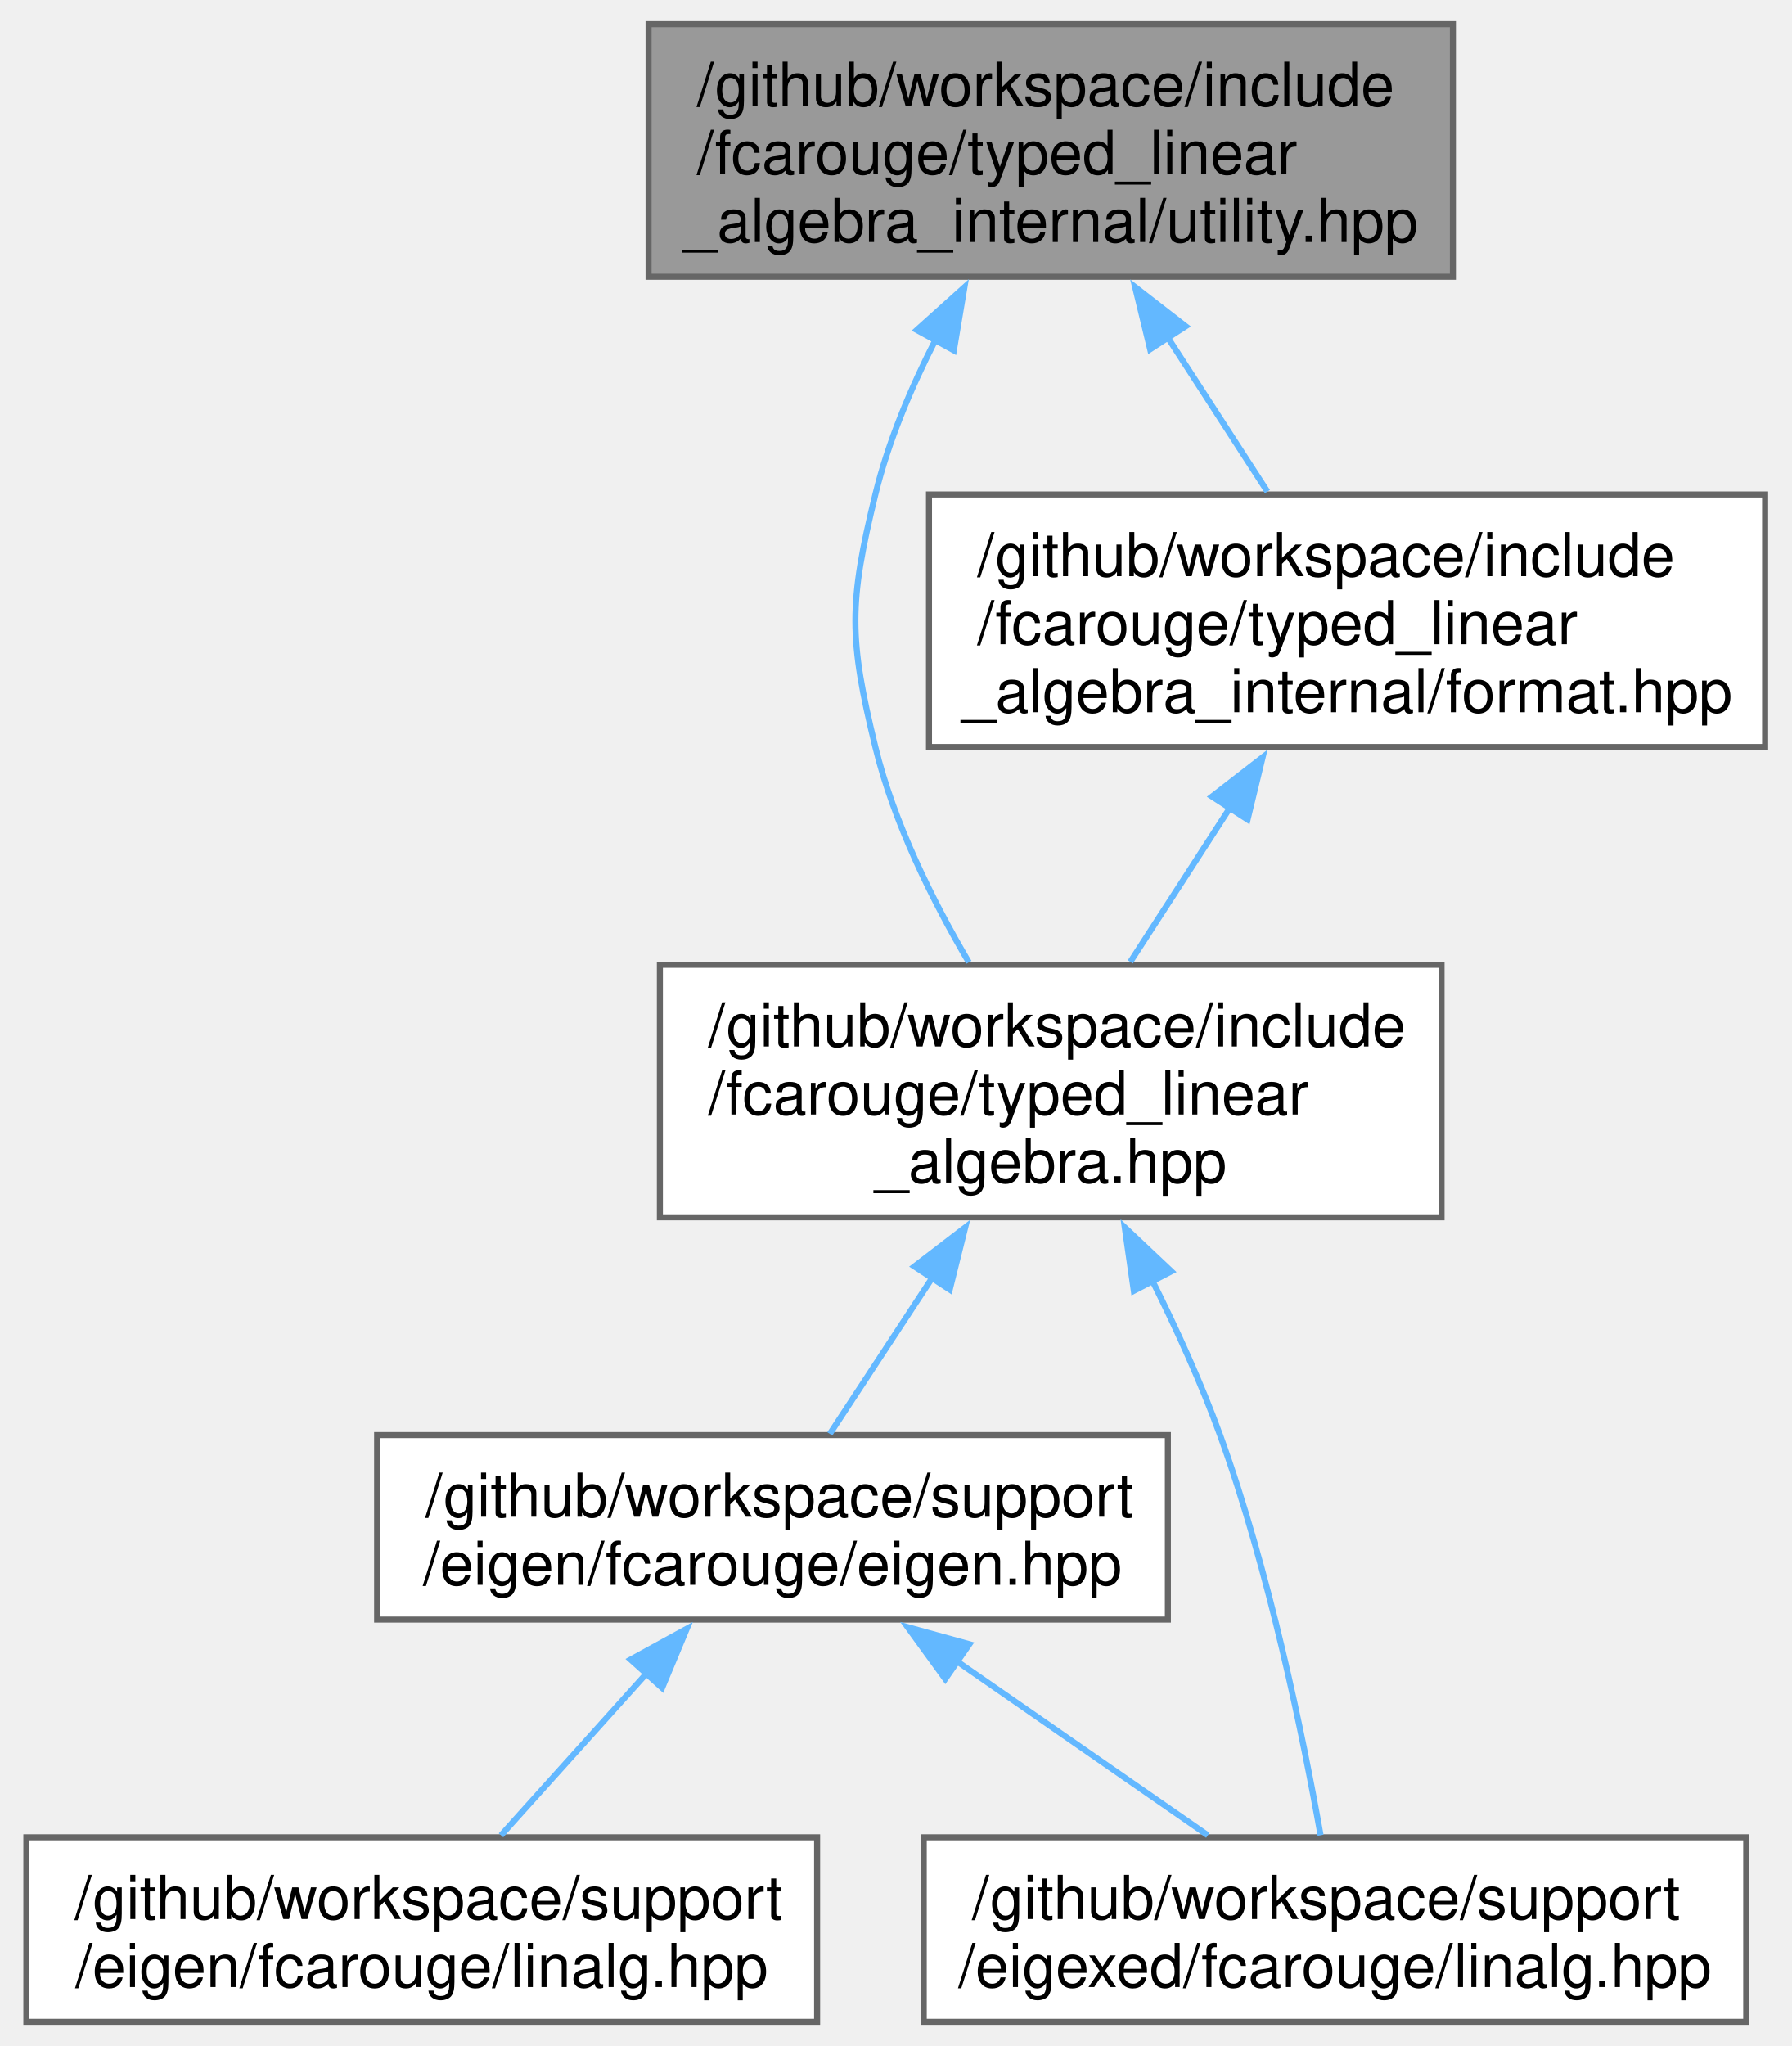
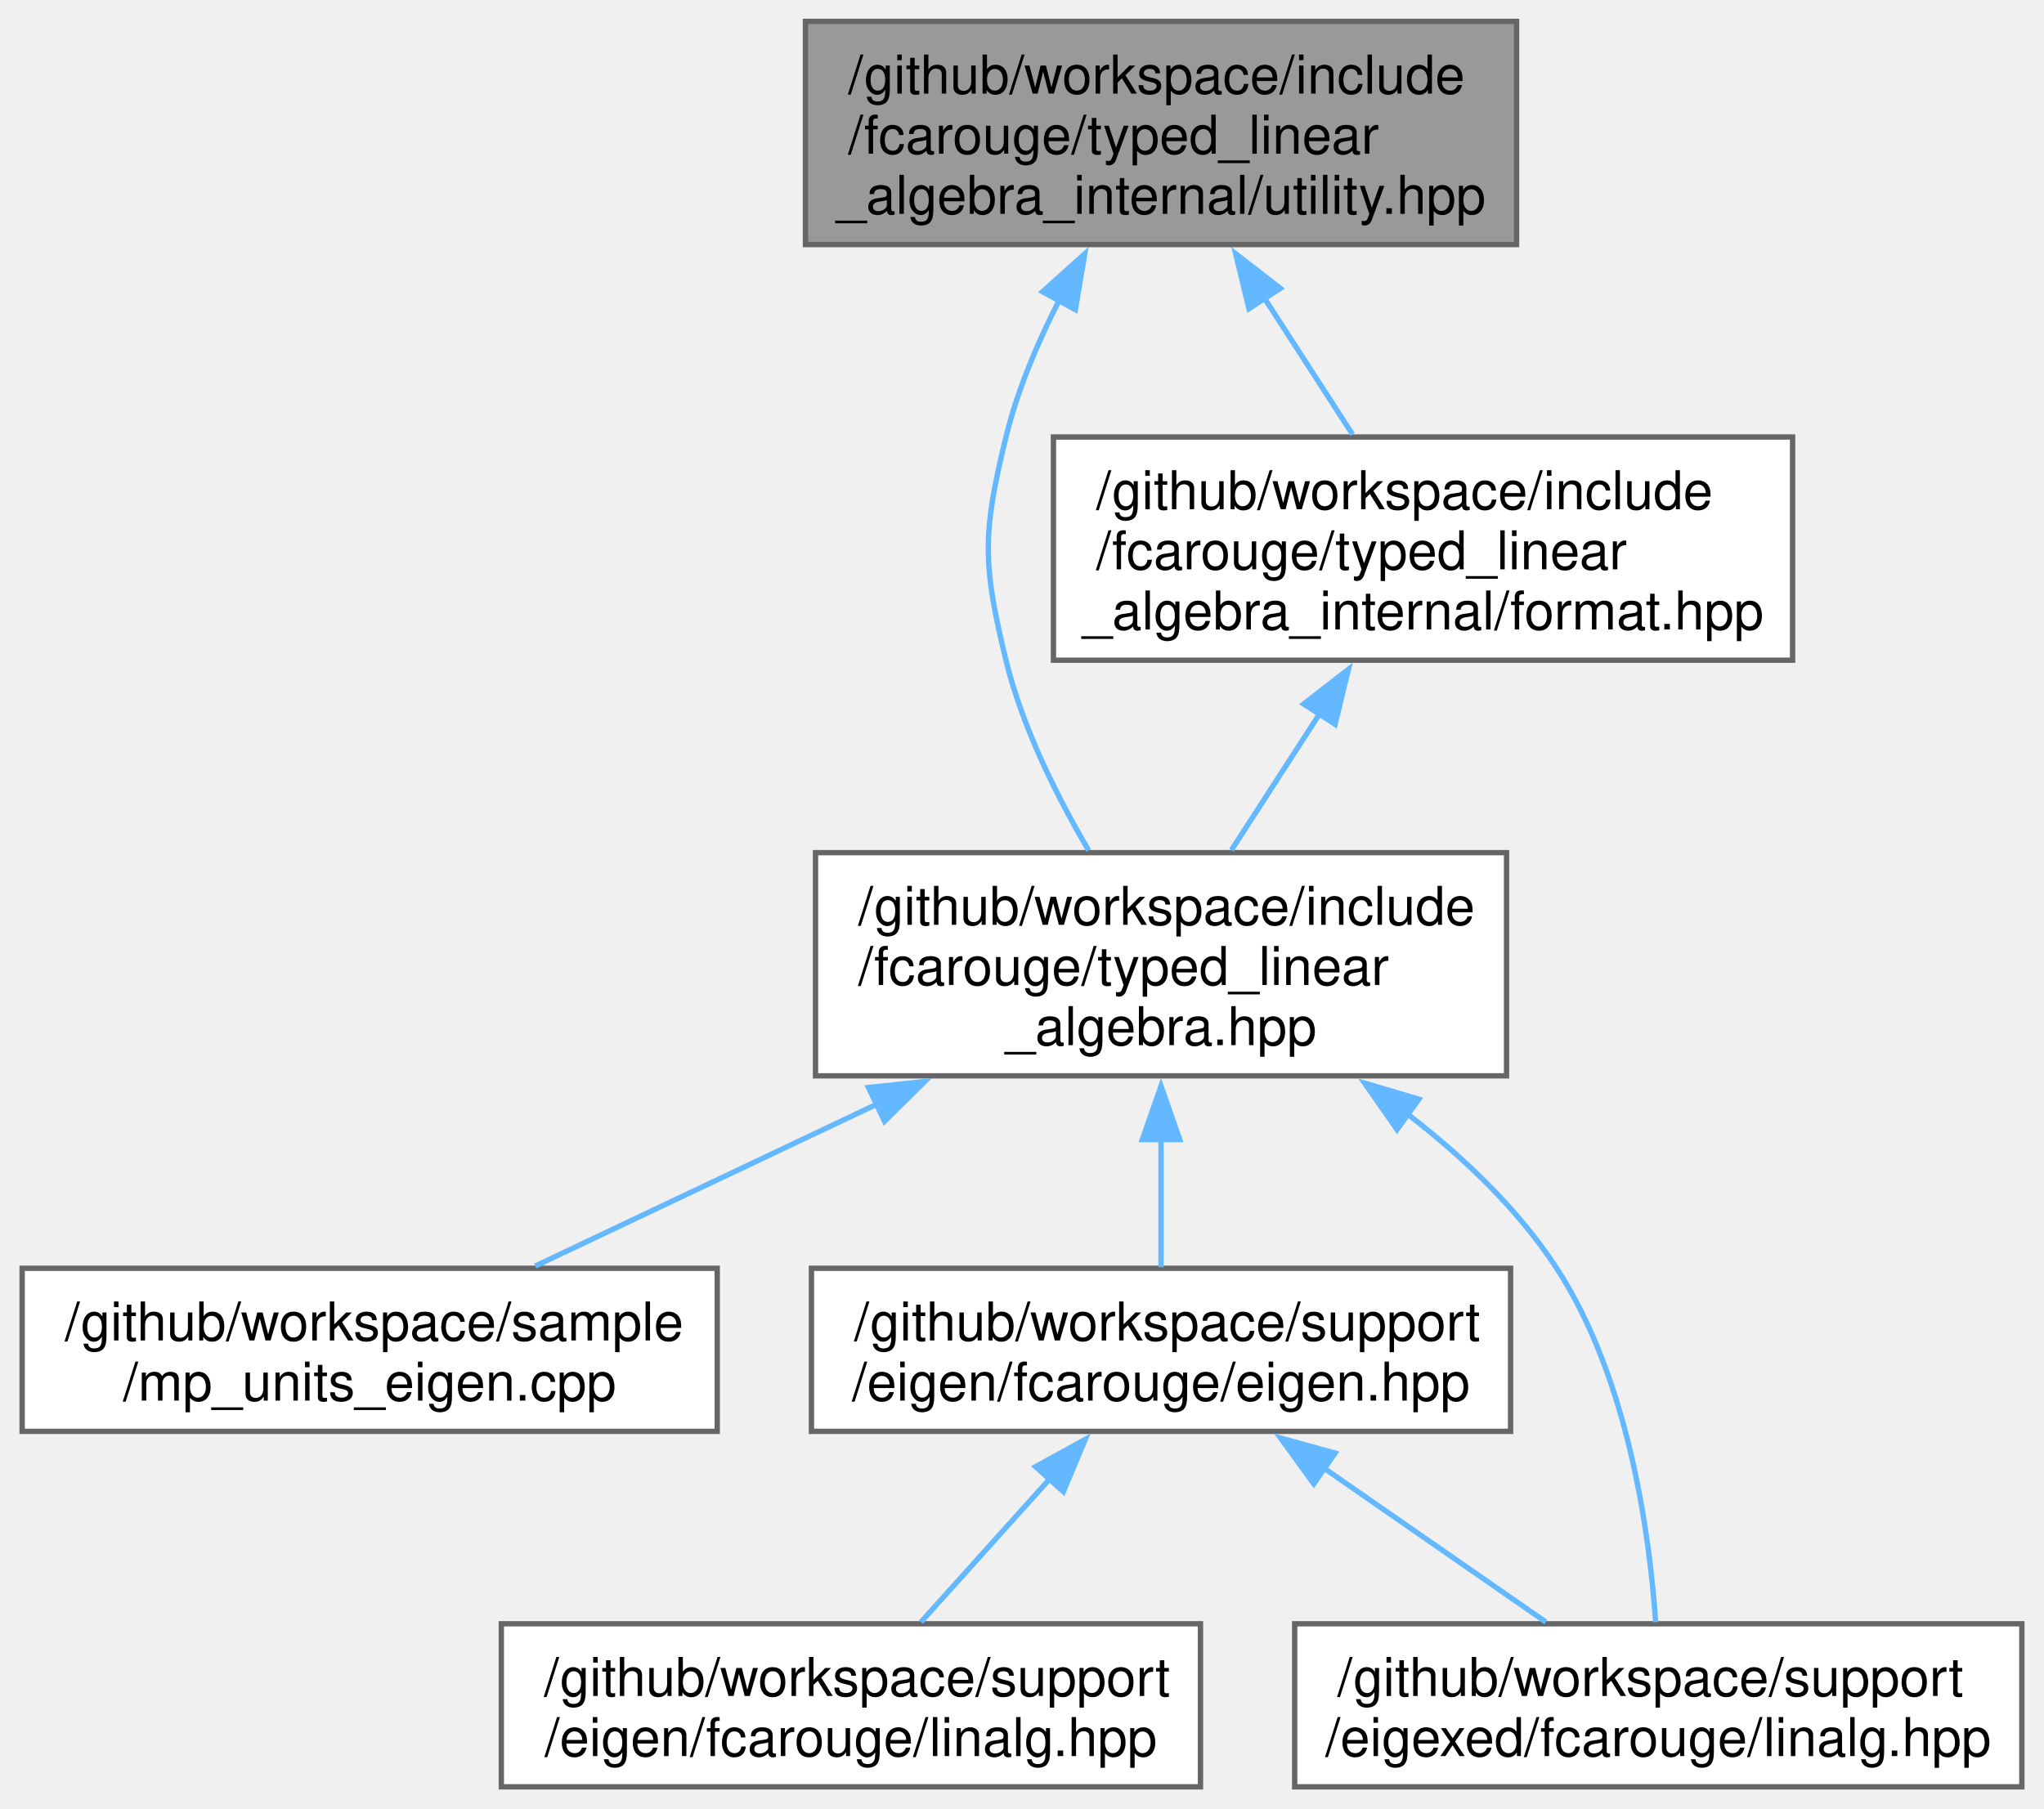
- <svg xmlns="http://www.w3.org/2000/svg" xmlns:xlink="http://www.w3.org/1999/xlink" width="296pt" height="338pt" viewBox="0.00 0.00 295.50 338.25">
+ <svg xmlns="http://www.w3.org/2000/svg" xmlns:xlink="http://www.w3.org/1999/xlink" width="382pt" height="338pt" viewBox="0.00 0.00 382.00 338.25">
  <g id="graph0" class="graph" transform="scale(1 1) rotate(0) translate(4 334.25)">
    <g id="Node000001" class="node">
      <g id="a_Node000001">
        <a xlink:title=" ">
-           <polygon fill="#999999" stroke="#666666" points="235.88,-330.25 102.88,-330.25 102.88,-288.5 235.88,-288.5 235.88,-330.25" />
-           <text text-anchor="start" x="110.88" y="-316.75" font-family="Helvetica,sans-Serif" font-size="10.00">/github/workspace/include</text>
-           <text text-anchor="start" x="110.88" y="-305.5" font-family="Helvetica,sans-Serif" font-size="10.00">/fcarouge/typed_linear</text>
-           <text text-anchor="middle" x="169.38" y="-294.25" font-family="Helvetica,sans-Serif" font-size="10.00">_algebra_internal/utility.hpp</text>
+           <polygon fill="#999999" stroke="#666666" points="279.5,-330.25 146.5,-330.25 146.5,-288.5 279.5,-288.5 279.5,-330.25" />
+           <text text-anchor="start" x="154.5" y="-316.75" font-family="Helvetica,sans-Serif" font-size="10.00">/github/workspace/include</text>
+           <text text-anchor="start" x="154.5" y="-305.5" font-family="Helvetica,sans-Serif" font-size="10.00">/fcarouge/typed_linear</text>
+           <text text-anchor="middle" x="213" y="-294.25" font-family="Helvetica,sans-Serif" font-size="10.00">_algebra_internal/utility.hpp</text>
        </a>
      </g>
    </g>
    <g id="Node000002" class="node">
      <g id="a_Node000002">
        <a xlink:href="typed__linear__algebra_8hpp.xhtml" target="_top" xlink:title="Typed linear algebra implementation.">
-           <polygon fill="white" stroke="#666666" points="234,-174.75 104.75,-174.75 104.75,-133 234,-133 234,-174.75" />
-           <text text-anchor="start" x="112.75" y="-161.25" font-family="Helvetica,sans-Serif" font-size="10.00">/github/workspace/include</text>
-           <text text-anchor="start" x="112.75" y="-150" font-family="Helvetica,sans-Serif" font-size="10.00">/fcarouge/typed_linear</text>
-           <text text-anchor="middle" x="169.38" y="-138.75" font-family="Helvetica,sans-Serif" font-size="10.00">_algebra.hpp</text>
+           <polygon fill="white" stroke="#666666" points="277.62,-174.75 148.38,-174.75 148.38,-133 277.62,-133 277.62,-174.75" />
+           <text text-anchor="start" x="156.38" y="-161.25" font-family="Helvetica,sans-Serif" font-size="10.00">/github/workspace/include</text>
+           <text text-anchor="start" x="156.38" y="-150" font-family="Helvetica,sans-Serif" font-size="10.00">/fcarouge/typed_linear</text>
+           <text text-anchor="middle" x="213" y="-138.75" font-family="Helvetica,sans-Serif" font-size="10.00">_algebra.hpp</text>
        </a>
      </g>
    </g>
    <g id="edge1_Node000001_Node000002" class="edge">
      <g id="a_edge1_Node000001_Node000002">
        <a xlink:title=" ">
-           <path fill="none" stroke="#63b8ff" d="M150.35,-278.11C146.24,-270.08 142.5,-261.21 140.38,-252.5 135.98,-234.47 135.98,-228.78 140.38,-210.75 143.43,-198.22 149.83,-185.37 155.84,-175.16" />
-           <polygon fill="#63b8ff" stroke="#63b8ff" points="147.23,-279.69 155.11,-286.77 153.36,-276.32 147.23,-279.69" />
+           <path fill="none" stroke="#63b8ff" d="M193.97,-278.11C189.87,-270.08 186.13,-261.21 184,-252.5 179.6,-234.47 179.6,-228.78 184,-210.75 187.06,-198.22 193.46,-185.37 199.47,-175.16" />
+           <polygon fill="#63b8ff" stroke="#63b8ff" points="190.85,-279.69 198.74,-286.77 196.98,-276.32 190.85,-279.69" />
        </a>
      </g>
    </g>
-     <g id="Node000006" class="node">
-       <g id="a_Node000006">
+     <g id="Node000007" class="node">
+       <g id="a_Node000007">
        <a xlink:href="format_8hpp.xhtml" target="_top" xlink:title="Formatting support for the typed matrix.">
-           <polygon fill="white" stroke="#666666" points="287.5,-252.5 149.25,-252.5 149.25,-210.75 287.5,-210.75 287.5,-252.5" />
-           <text text-anchor="start" x="157.25" y="-239" font-family="Helvetica,sans-Serif" font-size="10.00">/github/workspace/include</text>
-           <text text-anchor="start" x="157.25" y="-227.75" font-family="Helvetica,sans-Serif" font-size="10.00">/fcarouge/typed_linear</text>
-           <text text-anchor="middle" x="218.38" y="-216.5" font-family="Helvetica,sans-Serif" font-size="10.00">_algebra_internal/format.hpp</text>
+           <polygon fill="white" stroke="#666666" points="331.12,-252.5 192.88,-252.5 192.88,-210.75 331.12,-210.75 331.12,-252.5" />
+           <text text-anchor="start" x="200.88" y="-239" font-family="Helvetica,sans-Serif" font-size="10.00">/github/workspace/include</text>
+           <text text-anchor="start" x="200.88" y="-227.75" font-family="Helvetica,sans-Serif" font-size="10.00">/fcarouge/typed_linear</text>
+           <text text-anchor="middle" x="262" y="-216.5" font-family="Helvetica,sans-Serif" font-size="10.00">_algebra_internal/format.hpp</text>
        </a>
      </g>
    </g>
-     <g id="edge6_Node000001_Node000006" class="edge">
-       <g id="a_edge6_Node000001_Node000006">
+     <g id="edge7_Node000001_Node000007" class="edge">
+       <g id="a_edge7_Node000001_Node000007">
        <a xlink:title=" ">
-           <path fill="none" stroke="#63b8ff" d="M188.75,-278.43C194.27,-269.89 200.15,-260.8 205.21,-252.98" />
-           <polygon fill="#63b8ff" stroke="#63b8ff" points="185.82,-276.51 183.33,-286.8 191.7,-280.31 185.82,-276.51" />
+           <path fill="none" stroke="#63b8ff" d="M232.37,-278.43C237.89,-269.89 243.78,-260.8 248.83,-252.98" />
+           <polygon fill="#63b8ff" stroke="#63b8ff" points="229.45,-276.51 226.95,-286.8 235.32,-280.31 229.45,-276.51" />
        </a>
      </g>
    </g>
    <g id="Node000003" class="node">
      <g id="a_Node000003">
-         <a xlink:href="eigen_8hpp.xhtml" target="_top" xlink:title="Linear algebra facade for Eigen3 third party implementation.">
-           <polygon fill="white" stroke="#666666" points="188.75,-97 58,-97 58,-66.5 188.75,-66.5 188.75,-97" />
-           <text text-anchor="start" x="66" y="-83.5" font-family="Helvetica,sans-Serif" font-size="10.00">/github/workspace/support</text>
-           <text text-anchor="middle" x="123.38" y="-72.25" font-family="Helvetica,sans-Serif" font-size="10.00">/eigen/fcarouge/eigen.hpp</text>
+         <a xlink:href="mp__units__eigen_8cpp.xhtml" target="_top" xlink:title="Unit safe linear algebra with mp-units and Eigen.">
+           <polygon fill="white" stroke="#666666" points="130,-97 0,-97 0,-66.5 130,-66.5 130,-97" />
+           <text text-anchor="start" x="8" y="-83.5" font-family="Helvetica,sans-Serif" font-size="10.00">/github/workspace/sample</text>
+           <text text-anchor="middle" x="65" y="-72.25" font-family="Helvetica,sans-Serif" font-size="10.00">/mp_units_eigen.cpp</text>
        </a>
      </g>
    </g>
    <g id="edge2_Node000002_Node000003" class="edge">
      <g id="a_edge2_Node000002_Node000003">
        <a xlink:title=" ">
-           <path fill="none" stroke="#63b8ff" d="M149.88,-123.15C143.98,-114.17 137.78,-104.71 132.85,-97.2" />
-           <polygon fill="#63b8ff" stroke="#63b8ff" points="146.83,-124.88 155.24,-131.33 152.68,-121.05 146.83,-124.88" />
+           <path fill="none" stroke="#63b8ff" d="M159.9,-127.72C138.46,-117.56 114.46,-106.18 95.96,-97.42" />
+           <polygon fill="#63b8ff" stroke="#63b8ff" points="158.29,-130.82 168.82,-131.94 161.29,-124.5 158.29,-130.82" />
+         </a>
+       </g>
+     </g>
+     <g id="Node000004" class="node">
+       <g id="a_Node000004">
+         <a xlink:href="eigen_8hpp.xhtml" target="_top" xlink:title="Linear algebra facade for Eigen3 third party implementation.">
+           <polygon fill="white" stroke="#666666" points="278.38,-97 147.62,-97 147.62,-66.5 278.38,-66.5 278.38,-97" />
+           <text text-anchor="start" x="155.62" y="-83.5" font-family="Helvetica,sans-Serif" font-size="10.00">/github/workspace/support</text>
+           <text text-anchor="middle" x="213" y="-72.25" font-family="Helvetica,sans-Serif" font-size="10.00">/eigen/fcarouge/eigen.hpp</text>
+         </a>
+       </g>
+     </g>
+     <g id="edge3_Node000002_Node000004" class="edge">
+       <g id="a_edge3_Node000002_Node000004">
+         <a xlink:title=" ">
+           <path fill="none" stroke="#63b8ff" d="M213,-121.13C213,-112.77 213,-104.15 213,-97.2" />
+           <polygon fill="#63b8ff" stroke="#63b8ff" points="209.5,-121.08 213,-131.08 216.5,-121.08 209.5,-121.08" />
+         </a>
+       </g>
+     </g>
+     <g id="Node000006" class="node">
+       <g id="a_Node000006">
+         <a xlink:href="eigexed_2fcarouge_2linalg_8hpp.xhtml" target="_top" xlink:title="Scalar type linear algebra with Eigen implementation.">
+           <polygon fill="white" stroke="#666666" points="374,-30.5 238,-30.5 238,0 374,0 374,-30.5" />
+           <text text-anchor="start" x="246" y="-17" font-family="Helvetica,sans-Serif" font-size="10.00">/github/workspace/support</text>
+           <text text-anchor="middle" x="306" y="-5.75" font-family="Helvetica,sans-Serif" font-size="10.00">/eigexed/fcarouge/linalg.hpp</text>
+         </a>
+       </g>
+     </g>
+     <g id="edge6_Node000002_Node000006" class="edge">
+       <g id="a_edge6_Node000002_Node000006">
+         <a xlink:title=" ">
+           <path fill="none" stroke="#63b8ff" d="M259.1,-125.85C269.61,-117.76 279.79,-108.06 287,-97 300.29,-76.61 304.31,-47.95 305.51,-30.82" />
+           <polygon fill="#63b8ff" stroke="#63b8ff" points="257.14,-122.95 251.08,-131.64 261.23,-128.63 257.14,-122.95" />
        </a>
      </g>
    </g>
    <g id="Node000005" class="node">
      <g id="a_Node000005">
-         <a xlink:href="eigexed_2fcarouge_2linalg_8hpp.xhtml" target="_top" xlink:title="Scalar type linear algebra with Eigen implementation.">
-           <polygon fill="white" stroke="#666666" points="284.38,-30.5 148.38,-30.5 148.38,0 284.38,0 284.38,-30.5" />
-           <text text-anchor="start" x="156.38" y="-17" font-family="Helvetica,sans-Serif" font-size="10.00">/github/workspace/support</text>
-           <text text-anchor="middle" x="216.38" y="-5.75" font-family="Helvetica,sans-Serif" font-size="10.00">/eigexed/fcarouge/linalg.hpp</text>
+         <a xlink:href="eigen_2fcarouge_2linalg_8hpp.xhtml" target="_top" xlink:title=" ">
+           <polygon fill="white" stroke="#666666" points="220.38,-30.5 89.62,-30.5 89.62,0 220.38,0 220.38,-30.5" />
+           <text text-anchor="start" x="97.62" y="-17" font-family="Helvetica,sans-Serif" font-size="10.00">/github/workspace/support</text>
+           <text text-anchor="middle" x="155" y="-5.75" font-family="Helvetica,sans-Serif" font-size="10.00">/eigen/fcarouge/linalg.hpp</text>
        </a>
      </g>
    </g>
-     <g id="edge5_Node000002_Node000005" class="edge">
-       <g id="a_edge5_Node000002_Node000005">
+     <g id="edge4_Node000004_Node000005" class="edge">
+       <g id="a_edge4_Node000004_Node000005">
        <a xlink:title=" ">
-           <path fill="none" stroke="#63b8ff" d="M186.18,-122.54C190.24,-114.41 194.29,-105.51 197.38,-97 205.52,-74.52 211.09,-47.24 214,-30.84" />
-           <polygon fill="#63b8ff" stroke="#63b8ff" points="183.12,-120.85 181.62,-131.34 189.33,-124.07 183.12,-120.85" />
+           <path fill="none" stroke="#63b8ff" d="M192.21,-57.63C184.17,-48.69 175.22,-38.74 168.11,-30.83" />
+           <polygon fill="#63b8ff" stroke="#63b8ff" points="189.54,-59.89 198.83,-64.99 194.74,-55.21 189.54,-59.89" />
        </a>
      </g>
    </g>
-     <g id="Node000004" class="node">
-       <g id="a_Node000004">
-         <a xlink:href="eigen_2fcarouge_2linalg_8hpp.xhtml" target="_top" xlink:title=" ">
-           <polygon fill="white" stroke="#666666" points="130.75,-30.5 0,-30.5 0,0 130.75,0 130.75,-30.5" />
-           <text text-anchor="start" x="8" y="-17" font-family="Helvetica,sans-Serif" font-size="10.00">/github/workspace/support</text>
-           <text text-anchor="middle" x="65.38" y="-5.75" font-family="Helvetica,sans-Serif" font-size="10.00">/eigen/fcarouge/linalg.hpp</text>
+     <g id="edge5_Node000004_Node000006" class="edge">
+       <g id="a_edge5_Node000004_Node000006">
+         <a xlink:title=" ">
+           <path fill="none" stroke="#63b8ff" d="M243.54,-59.57C257.11,-50.16 272.75,-39.31 284.98,-30.83" />
+           <polygon fill="#63b8ff" stroke="#63b8ff" points="241.57,-56.68 235.35,-65.25 245.56,-62.43 241.57,-56.68" />
        </a>
      </g>
    </g>
-     <g id="edge3_Node000003_Node000004" class="edge">
-       <g id="a_edge3_Node000003_Node000004">
+     <g id="edge8_Node000007_Node000002" class="edge">
+       <g id="a_edge8_Node000007_Node000002">
        <a xlink:title=" ">
-           <path fill="none" stroke="#63b8ff" d="M102.58,-57.63C94.55,-48.69 85.59,-38.74 78.48,-30.83" />
-           <polygon fill="#63b8ff" stroke="#63b8ff" points="99.91,-59.89 109.2,-64.99 105.12,-55.21 99.91,-59.89" />
-         </a>
-       </g>
-     </g>
-     <g id="edge4_Node000003_Node000005" class="edge">
-       <g id="a_edge4_Node000003_Node000005">
-         <a xlink:title=" ">
-           <path fill="none" stroke="#63b8ff" d="M153.92,-59.57C167.49,-50.16 183.12,-39.31 195.36,-30.83" />
-           <polygon fill="#63b8ff" stroke="#63b8ff" points="151.94,-56.68 145.72,-65.25 155.93,-62.43 151.94,-56.68" />
-         </a>
-       </g>
-     </g>
-     <g id="edge7_Node000006_Node000002" class="edge">
-       <g id="a_edge7_Node000006_Node000002">
-         <a xlink:title=" ">
-           <path fill="none" stroke="#63b8ff" d="M199,-200.68C193.48,-192.14 187.6,-183.05 182.54,-175.23" />
-           <polygon fill="#63b8ff" stroke="#63b8ff" points="196.05,-202.56 204.42,-209.05 201.93,-198.76 196.05,-202.56" />
+           <path fill="none" stroke="#63b8ff" d="M242.63,-200.68C237.11,-192.14 231.22,-183.05 226.17,-175.23" />
+           <polygon fill="#63b8ff" stroke="#63b8ff" points="239.68,-202.56 248.05,-209.05 245.55,-198.76 239.68,-202.56" />
        </a>
      </g>
    </g>
  </g>
</svg>
